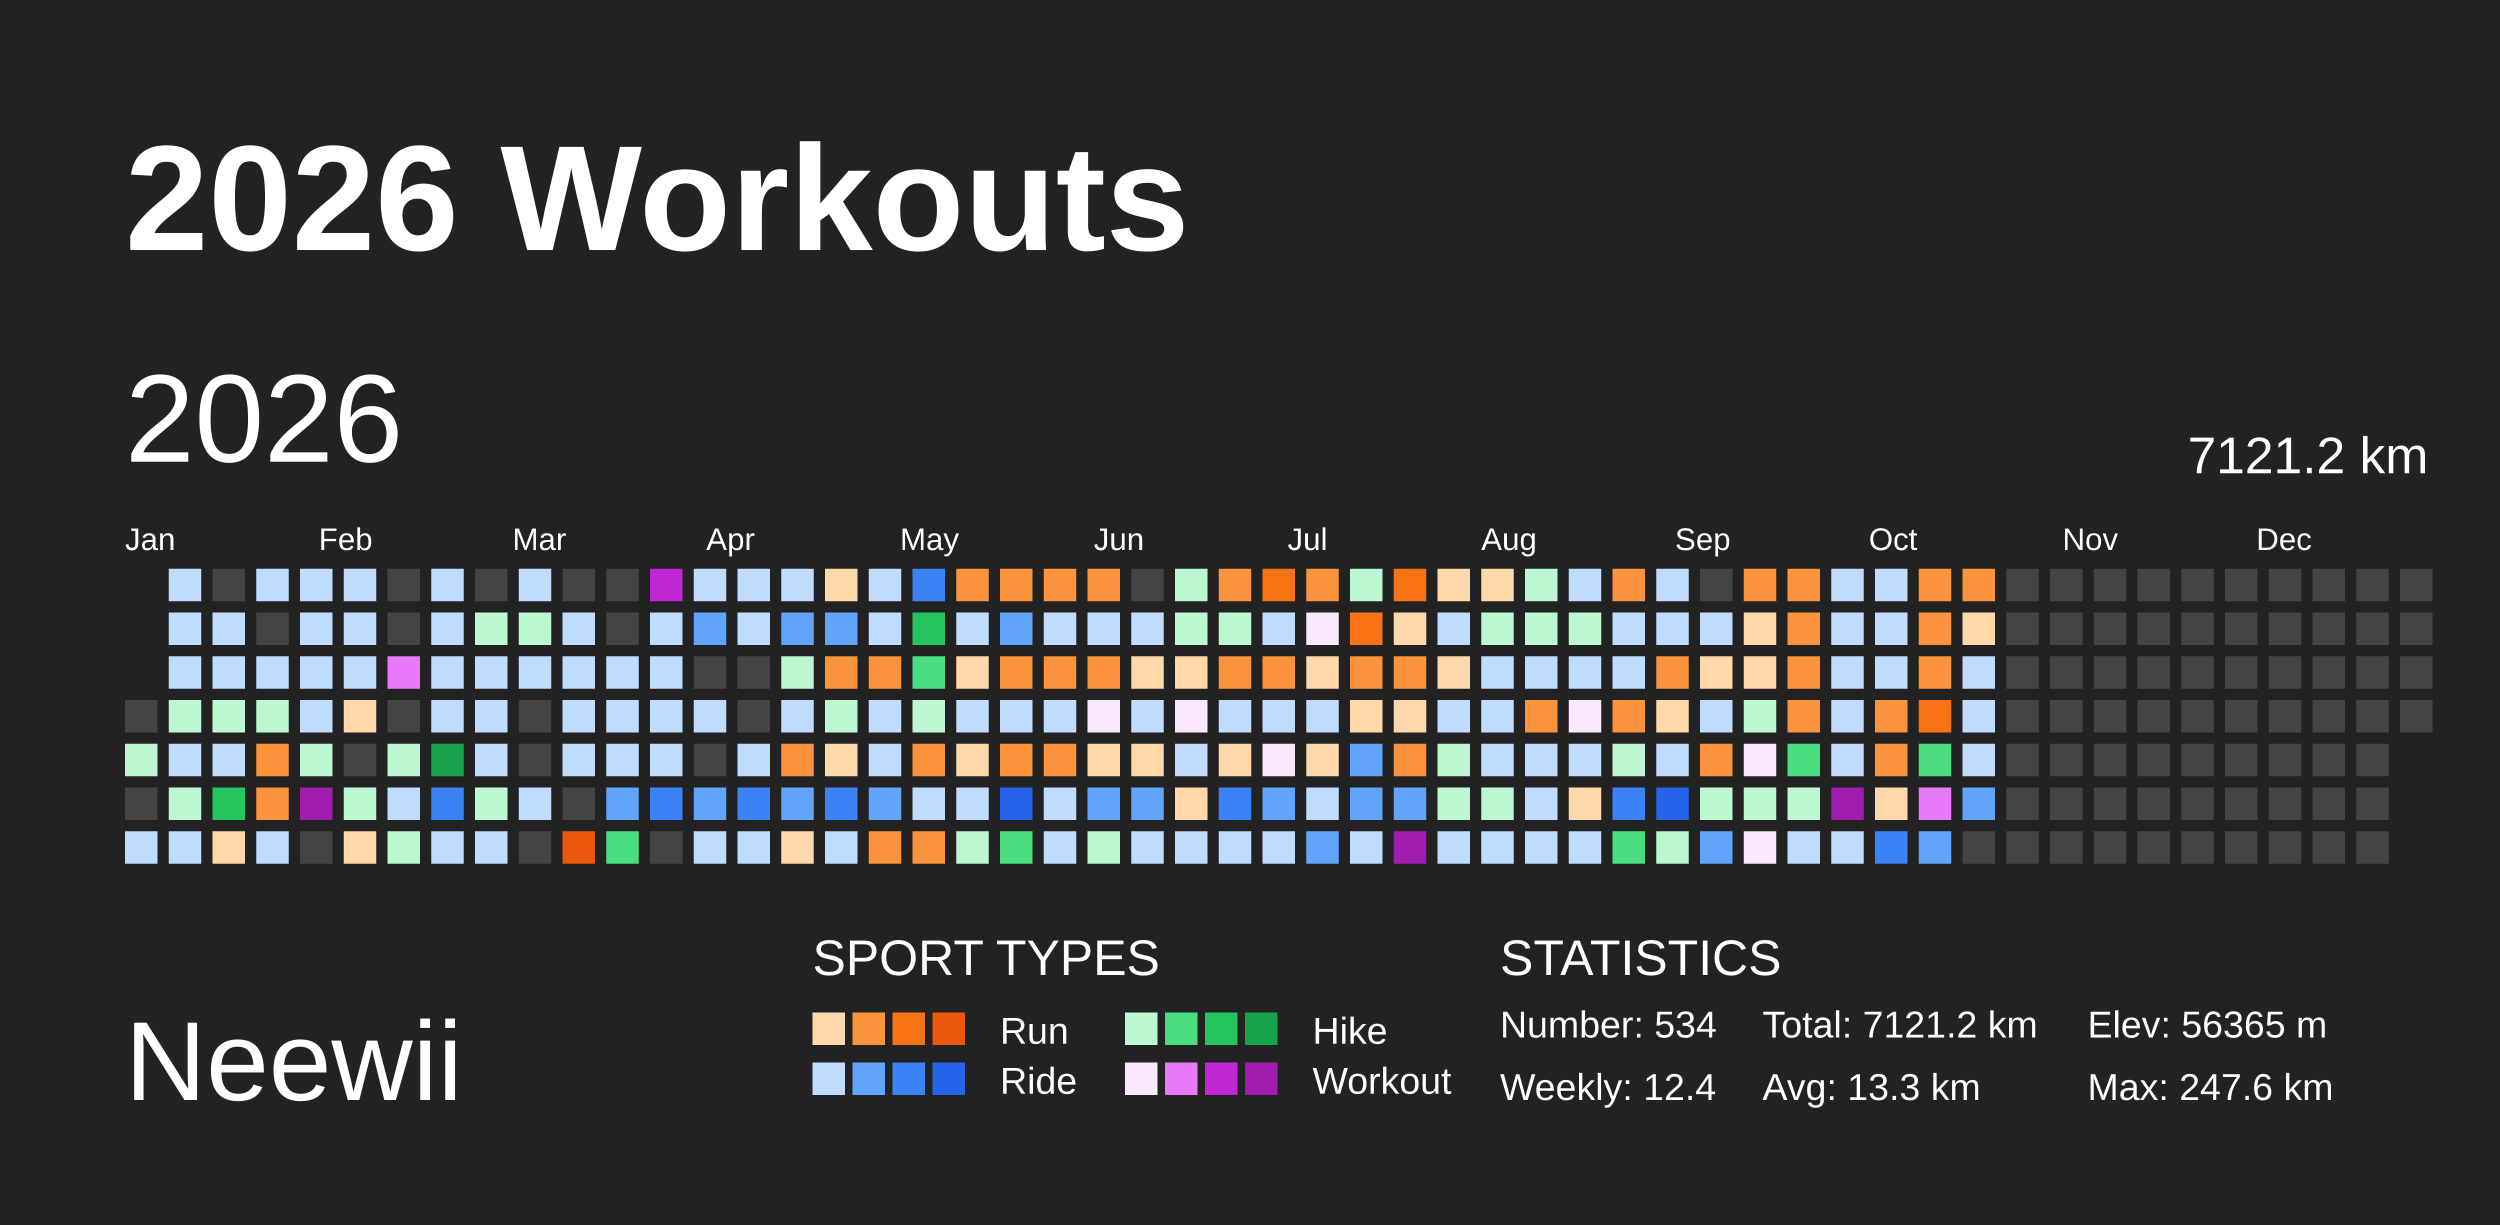
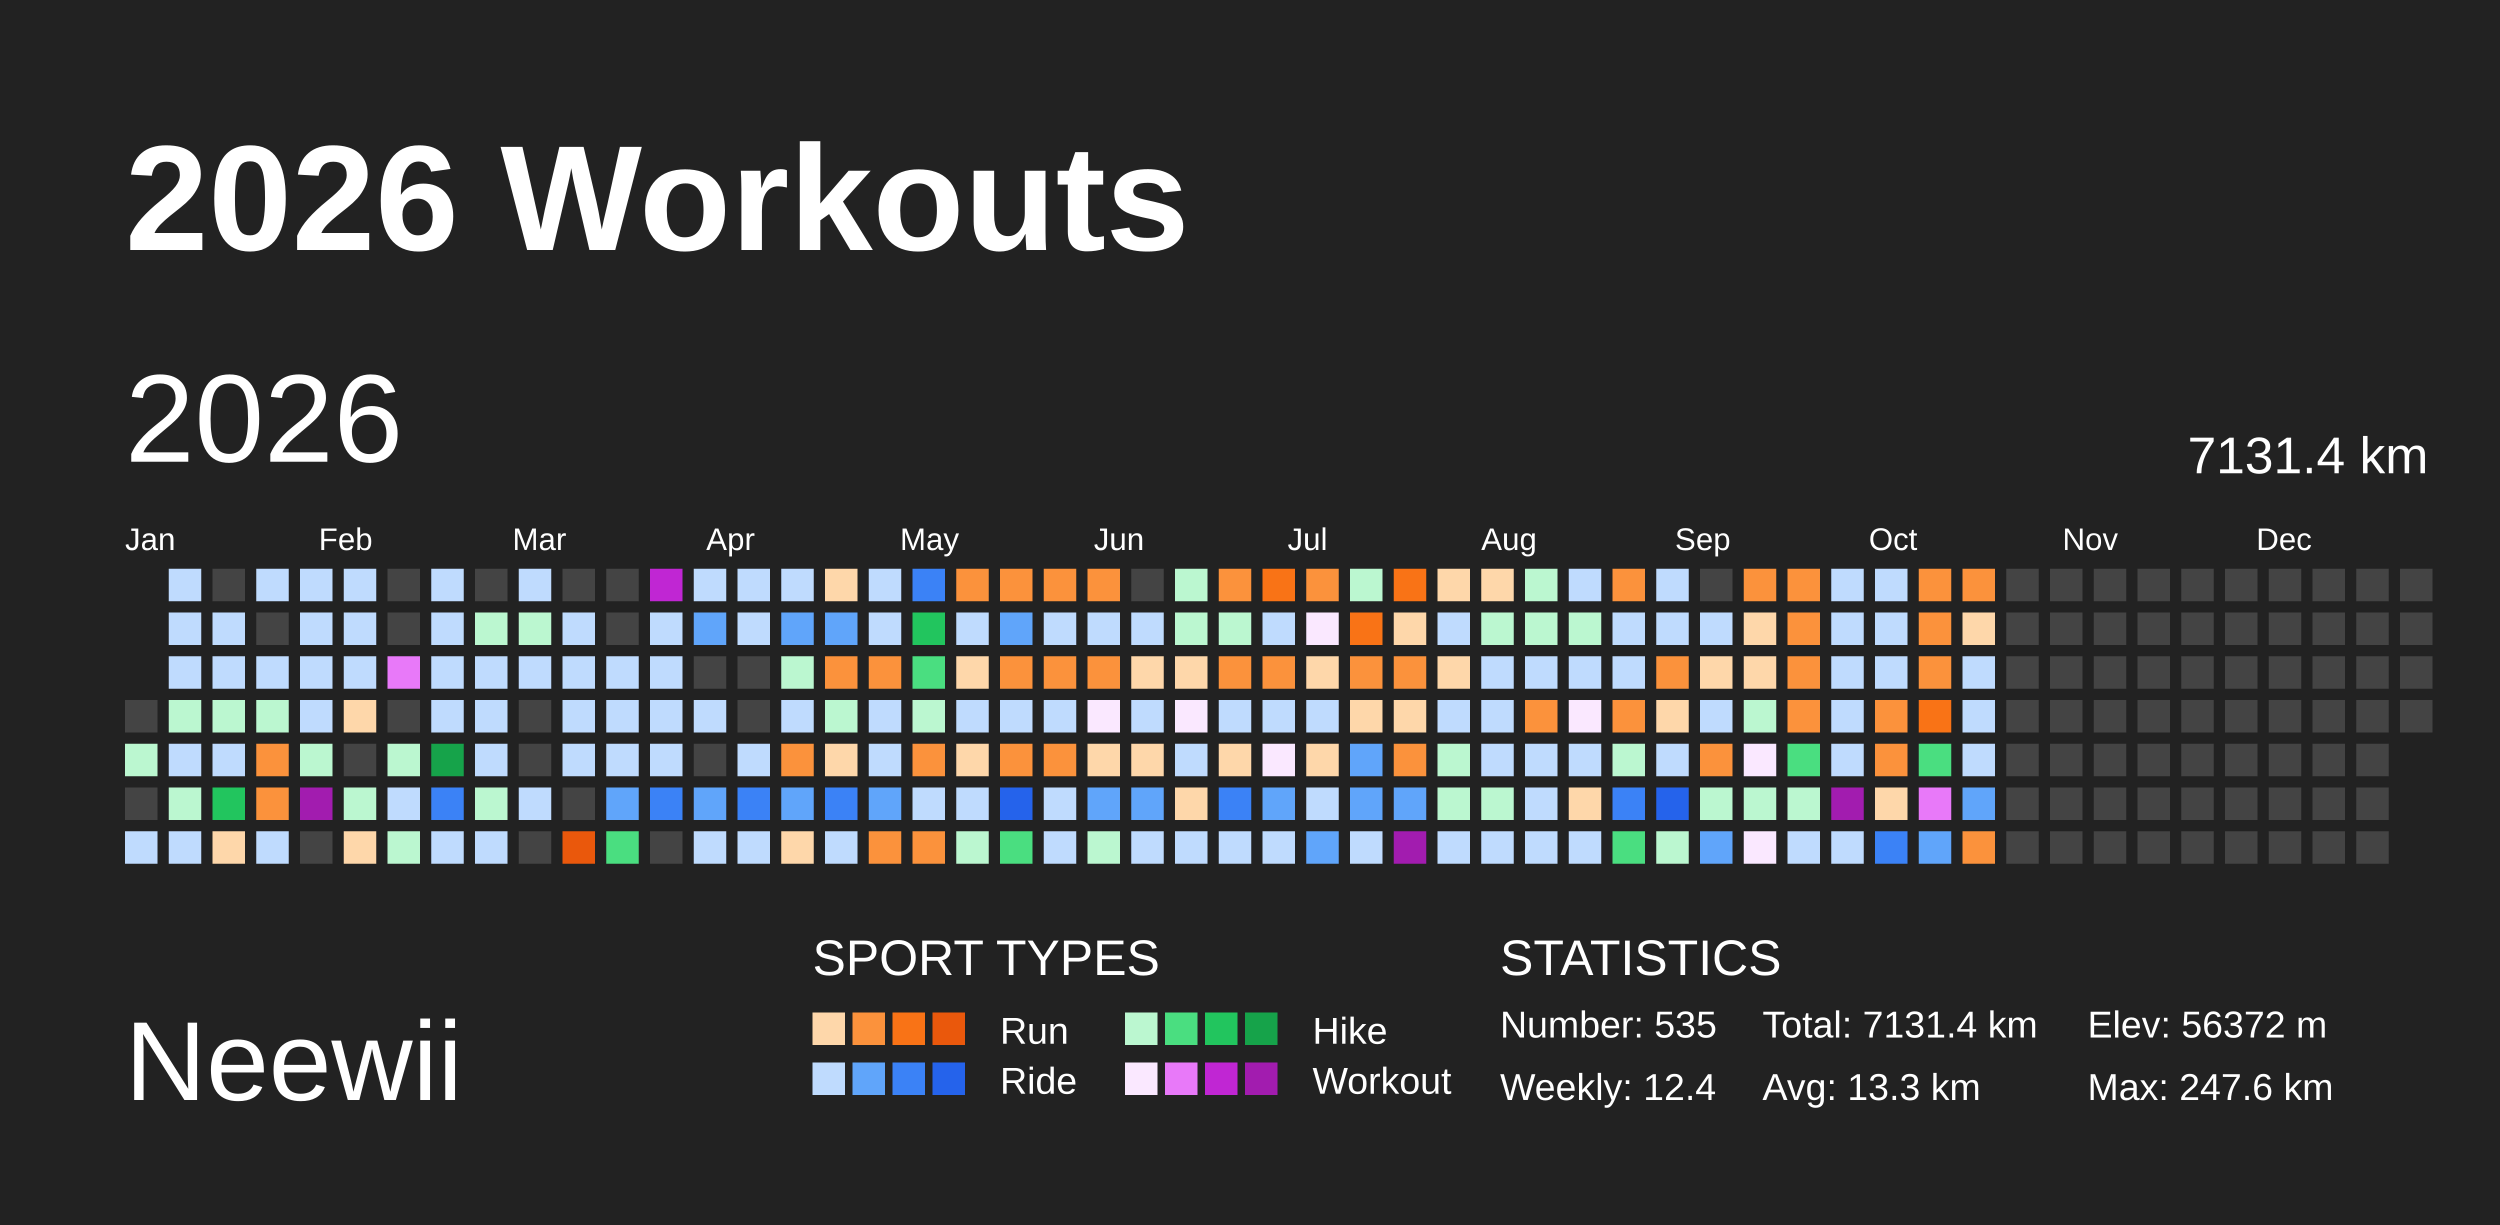
<svg xmlns="http://www.w3.org/2000/svg" baseProfile="full" height="98mm" version="1.1" viewBox="0,0,200,98" width="200mm">
  <defs />
  <rect fill="#222222" height="98" width="200" x="0" y="0" />
  <text fill="#FFFFFF" style="font-size:12px; font-family:Arial; font-weight:bold;" x="10" y="20">2026 Workouts</text>
  <text fill="#FFFFFF" style="font-size:9px; font-family:Arial" x="10" y="88">Neewii</text>
  <text fill="#FFFFFF" style="font-size:4px; font-family:Arial" x="65" y="78">SPORT TYPES</text>
  <rect fill="#fed7aa" height="2.6" width="2.6" x="65.0" y="81" />
  <rect fill="#fb923c" height="2.6" width="2.6" x="68.2" y="81" />
  <rect fill="#f97316" height="2.6" width="2.6" x="71.4" y="81" />
  <rect fill="#ea580c" height="2.6" width="2.6" x="74.6" y="81" />
  <text fill="#FFFFFF" style="font-size:3px; font-family:Arial" x="80" y="83.5">Run</text>
  <rect fill="#bbf7d0" height="2.6" width="2.6" x="90.0" y="81" />
  <rect fill="#4ade80" height="2.6" width="2.6" x="93.2" y="81" />
  <rect fill="#22c55e" height="2.6" width="2.6" x="96.4" y="81" />
  <rect fill="#16a34a" height="2.6" width="2.6" x="99.6" y="81" />
  <text fill="#FFFFFF" style="font-size:3px; font-family:Arial" x="105" y="83.5">Hike</text>
  <rect fill="#bfdbfe" height="2.6" width="2.6" x="65.0" y="85" />
  <rect fill="#60a5fa" height="2.6" width="2.6" x="68.2" y="85" />
  <rect fill="#3b82f6" height="2.6" width="2.6" x="71.4" y="85" />
  <rect fill="#2563eb" height="2.6" width="2.6" x="74.6" y="85" />
  <text fill="#FFFFFF" style="font-size:3px; font-family:Arial" x="80" y="87.5">Ride</text>
  <rect fill="#fae8ff" height="2.6" width="2.6" x="90.0" y="85" />
  <rect fill="#e879f9" height="2.6" width="2.6" x="93.2" y="85" />
  <rect fill="#c026d3" height="2.6" width="2.6" x="96.4" y="85" />
  <rect fill="#a21caf" height="2.6" width="2.6" x="99.6" y="85" />
  <text fill="#FFFFFF" style="font-size:3px; font-family:Arial" x="105" y="87.5">Workout</text>
  <text fill="#FFFFFF" style="font-size:4px; font-family:Arial" x="120" y="78">STATISTICS</text>
-   <text fill="#FFFFFF" style="font-size:3px; font-family:Arial" x="120" y="83">Number: 534</text>
+   <text fill="#FFFFFF" style="font-size:3px; font-family:Arial" x="120" y="83">Number: 535</text>
  <text fill="#FFFFFF" style="font-size:3px; font-family:Arial" x="120" y="88">Weekly: 12.4</text>
-   <text fill="#FFFFFF" style="font-size:3px; font-family:Arial" x="141" y="83">Total: 7121.2 km</text>
+   <text fill="#FFFFFF" style="font-size:3px; font-family:Arial" x="141" y="83">Total: 7131.4 km</text>
  <text fill="#FFFFFF" style="font-size:3px; font-family:Arial" x="141" y="88">Avg: 13.3 km</text>
-   <text fill="#FFFFFF" style="font-size:3px; font-family:Arial" x="167" y="83">Elev: 56365 m</text>
+   <text fill="#FFFFFF" style="font-size:3px; font-family:Arial" x="167" y="83">Elev: 56372 m</text>
  <text fill="#FFFFFF" style="font-size:3px; font-family:Arial" x="167" y="88">Max: 247.6 km</text>
  <text dominant-baseline="hanging" fill="#FFFFFF" style="font-size:10.0px; font-family:Arial;" x="10" y="30">2026</text>
-   <text dominant-baseline="hanging" fill="#FFFFFF" style="font-size:4.125px; font-family:Arial;" x="175" y="35">7121.2 km</text>
+   <text dominant-baseline="hanging" fill="#FFFFFF" style="font-size:4.125px; font-family:Arial;" x="175" y="35">7131.4 km</text>
  <text fill="#FFFFFF" style="font-size:2.5px; font-family:Arial" x="10.0" y="44">Jan</text>
  <text fill="#FFFFFF" style="font-size:2.5px; font-family:Arial" x="25.5" y="44">Feb</text>
  <text fill="#FFFFFF" style="font-size:2.5px; font-family:Arial" x="41.0" y="44">Mar</text>
  <text fill="#FFFFFF" style="font-size:2.5px; font-family:Arial" x="56.5" y="44">Apr</text>
  <text fill="#FFFFFF" style="font-size:2.5px; font-family:Arial" x="72.0" y="44">May</text>
  <text fill="#FFFFFF" style="font-size:2.5px; font-family:Arial" x="87.5" y="44">Jun</text>
  <text fill="#FFFFFF" style="font-size:2.5px; font-family:Arial" x="103.0" y="44">Jul</text>
  <text fill="#FFFFFF" style="font-size:2.5px; font-family:Arial" x="118.5" y="44">Aug</text>
  <text fill="#FFFFFF" style="font-size:2.5px; font-family:Arial" x="134.0" y="44">Sep</text>
  <text fill="#FFFFFF" style="font-size:2.5px; font-family:Arial" x="149.5" y="44">Oct</text>
  <text fill="#FFFFFF" style="font-size:2.5px; font-family:Arial" x="165.0" y="44">Nov</text>
  <text fill="#FFFFFF" style="font-size:2.5px; font-family:Arial" x="180.5" y="44">Dec</text>
  <rect fill="#444444" height="2.6" width="2.6" x="10.0" y="56.0" />
  <rect fill="#bbf7d0" height="2.6" width="2.6" x="10.0" y="59.5" />
  <rect fill="#444444" height="2.6" width="2.6" x="10.0" y="63.0" />
  <rect fill="#bfdbfe" height="2.6" width="2.6" x="10.0" y="66.5" />
  <rect fill="#bfdbfe" height="2.6" width="2.6" x="13.5" y="45.5" />
  <rect fill="#bfdbfe" height="2.6" width="2.6" x="13.5" y="49.0" />
  <rect fill="#bfdbfe" height="2.6" width="2.6" x="13.5" y="52.5" />
  <rect fill="#bbf7d0" height="2.6" width="2.6" x="13.5" y="56.0" />
  <rect fill="#bfdbfe" height="2.6" width="2.6" x="13.5" y="59.5" />
  <rect fill="#bbf7d0" height="2.6" width="2.6" x="13.5" y="63.0" />
  <rect fill="#bfdbfe" height="2.6" width="2.6" x="13.5" y="66.5" />
  <rect fill="#444444" height="2.6" width="2.6" x="17.0" y="45.5" />
  <rect fill="#bfdbfe" height="2.6" width="2.6" x="17.0" y="49.0" />
  <rect fill="#bfdbfe" height="2.6" width="2.6" x="17.0" y="52.5" />
  <rect fill="#bbf7d0" height="2.6" width="2.6" x="17.0" y="56.0" />
  <rect fill="#bfdbfe" height="2.6" width="2.6" x="17.0" y="59.5" />
  <rect fill="#22c55e" height="2.6" width="2.6" x="17.0" y="63.0" />
  <rect fill="#fed7aa" height="2.6" width="2.6" x="17.0" y="66.5" />
  <rect fill="#bfdbfe" height="2.6" width="2.6" x="20.5" y="45.5" />
  <rect fill="#444444" height="2.6" width="2.6" x="20.5" y="49.0" />
  <rect fill="#bfdbfe" height="2.6" width="2.6" x="20.5" y="52.5" />
  <rect fill="#bbf7d0" height="2.6" width="2.6" x="20.5" y="56.0" />
  <rect fill="#fb923c" height="2.6" width="2.6" x="20.5" y="59.5" />
  <rect fill="#fb923c" height="2.6" width="2.6" x="20.5" y="63.0" />
  <rect fill="#bfdbfe" height="2.6" width="2.6" x="20.5" y="66.5" />
  <rect fill="#bfdbfe" height="2.6" width="2.6" x="24.0" y="45.5" />
  <rect fill="#bfdbfe" height="2.6" width="2.6" x="24.0" y="49.0" />
  <rect fill="#bfdbfe" height="2.6" width="2.6" x="24.0" y="52.5" />
  <rect fill="#bfdbfe" height="2.6" width="2.6" x="24.0" y="56.0" />
  <rect fill="#bbf7d0" height="2.6" width="2.6" x="24.0" y="59.5" />
  <rect fill="#a21caf" height="2.6" width="2.6" x="24.0" y="63.0" />
  <rect fill="#444444" height="2.6" width="2.6" x="24.0" y="66.5" />
  <rect fill="#bfdbfe" height="2.6" width="2.6" x="27.5" y="45.5" />
  <rect fill="#bfdbfe" height="2.6" width="2.6" x="27.5" y="49.0" />
  <rect fill="#bfdbfe" height="2.6" width="2.6" x="27.5" y="52.5" />
  <rect fill="#fed7aa" height="2.6" width="2.6" x="27.5" y="56.0" />
  <rect fill="#444444" height="2.6" width="2.6" x="27.5" y="59.5" />
  <rect fill="#bbf7d0" height="2.6" width="2.6" x="27.5" y="63.0" />
  <rect fill="#fed7aa" height="2.6" width="2.6" x="27.5" y="66.5" />
  <rect fill="#444444" height="2.6" width="2.6" x="31.0" y="45.5" />
  <rect fill="#444444" height="2.6" width="2.6" x="31.0" y="49.0" />
  <rect fill="#e879f9" height="2.6" width="2.6" x="31.0" y="52.5" />
  <rect fill="#444444" height="2.6" width="2.6" x="31.0" y="56.0" />
  <rect fill="#bbf7d0" height="2.6" width="2.6" x="31.0" y="59.5" />
  <rect fill="#bfdbfe" height="2.6" width="2.6" x="31.0" y="63.0" />
  <rect fill="#bbf7d0" height="2.6" width="2.6" x="31.0" y="66.5" />
  <rect fill="#bfdbfe" height="2.6" width="2.6" x="34.5" y="45.5" />
  <rect fill="#bfdbfe" height="2.6" width="2.6" x="34.5" y="49.0" />
  <rect fill="#bfdbfe" height="2.6" width="2.6" x="34.5" y="52.5" />
  <rect fill="#bfdbfe" height="2.6" width="2.6" x="34.5" y="56.0" />
  <rect fill="#16a34a" height="2.6" width="2.6" x="34.5" y="59.5" />
  <rect fill="#3b82f6" height="2.6" width="2.6" x="34.5" y="63.0" />
  <rect fill="#bfdbfe" height="2.6" width="2.6" x="34.5" y="66.5" />
  <rect fill="#444444" height="2.6" width="2.6" x="38.0" y="45.5" />
  <rect fill="#bbf7d0" height="2.6" width="2.6" x="38.0" y="49.0" />
  <rect fill="#bfdbfe" height="2.6" width="2.6" x="38.0" y="52.5" />
  <rect fill="#bfdbfe" height="2.6" width="2.6" x="38.0" y="56.0" />
  <rect fill="#bfdbfe" height="2.6" width="2.6" x="38.0" y="59.5" />
  <rect fill="#bbf7d0" height="2.6" width="2.6" x="38.0" y="63.0" />
  <rect fill="#bfdbfe" height="2.6" width="2.6" x="38.0" y="66.5" />
  <rect fill="#bfdbfe" height="2.6" width="2.6" x="41.5" y="45.5" />
  <rect fill="#bbf7d0" height="2.6" width="2.6" x="41.5" y="49.0" />
  <rect fill="#bfdbfe" height="2.6" width="2.6" x="41.5" y="52.5" />
  <rect fill="#444444" height="2.6" width="2.6" x="41.5" y="56.0" />
  <rect fill="#444444" height="2.6" width="2.6" x="41.5" y="59.5" />
  <rect fill="#bfdbfe" height="2.6" width="2.6" x="41.5" y="63.0" />
  <rect fill="#444444" height="2.6" width="2.6" x="41.5" y="66.5" />
  <rect fill="#444444" height="2.6" width="2.6" x="45.0" y="45.5" />
  <rect fill="#bfdbfe" height="2.6" width="2.6" x="45.0" y="49.0" />
  <rect fill="#bfdbfe" height="2.6" width="2.6" x="45.0" y="52.5" />
  <rect fill="#bfdbfe" height="2.6" width="2.6" x="45.0" y="56.0" />
  <rect fill="#bfdbfe" height="2.6" width="2.6" x="45.0" y="59.5" />
  <rect fill="#444444" height="2.6" width="2.6" x="45.0" y="63.0" />
  <rect fill="#ea580c" height="2.6" width="2.6" x="45.0" y="66.5" />
  <rect fill="#444444" height="2.6" width="2.6" x="48.5" y="45.5" />
  <rect fill="#444444" height="2.6" width="2.6" x="48.5" y="49.0" />
  <rect fill="#bfdbfe" height="2.6" width="2.6" x="48.5" y="52.5" />
  <rect fill="#bfdbfe" height="2.6" width="2.6" x="48.5" y="56.0" />
  <rect fill="#bfdbfe" height="2.6" width="2.6" x="48.5" y="59.5" />
  <rect fill="#60a5fa" height="2.6" width="2.6" x="48.5" y="63.0" />
  <rect fill="#4ade80" height="2.6" width="2.6" x="48.5" y="66.5" />
  <rect fill="#c026d3" height="2.6" width="2.6" x="52.0" y="45.5" />
  <rect fill="#bfdbfe" height="2.6" width="2.6" x="52.0" y="49.0" />
  <rect fill="#bfdbfe" height="2.6" width="2.6" x="52.0" y="52.5" />
  <rect fill="#bfdbfe" height="2.6" width="2.6" x="52.0" y="56.0" />
  <rect fill="#bfdbfe" height="2.6" width="2.6" x="52.0" y="59.5" />
  <rect fill="#3b82f6" height="2.6" width="2.6" x="52.0" y="63.0" />
  <rect fill="#444444" height="2.6" width="2.6" x="52.0" y="66.5" />
  <rect fill="#bfdbfe" height="2.6" width="2.6" x="55.5" y="45.5" />
  <rect fill="#60a5fa" height="2.6" width="2.6" x="55.5" y="49.0" />
  <rect fill="#444444" height="2.6" width="2.6" x="55.5" y="52.5" />
  <rect fill="#bfdbfe" height="2.6" width="2.6" x="55.5" y="56.0" />
  <rect fill="#444444" height="2.6" width="2.6" x="55.5" y="59.5" />
  <rect fill="#60a5fa" height="2.6" width="2.6" x="55.5" y="63.0" />
  <rect fill="#bfdbfe" height="2.6" width="2.6" x="55.5" y="66.5" />
  <rect fill="#bfdbfe" height="2.6" width="2.6" x="59.0" y="45.5" />
  <rect fill="#bfdbfe" height="2.6" width="2.6" x="59.0" y="49.0" />
  <rect fill="#444444" height="2.6" width="2.6" x="59.0" y="52.5" />
  <rect fill="#444444" height="2.6" width="2.6" x="59.0" y="56.0" />
  <rect fill="#bfdbfe" height="2.6" width="2.6" x="59.0" y="59.5" />
  <rect fill="#3b82f6" height="2.6" width="2.6" x="59.0" y="63.0" />
  <rect fill="#bfdbfe" height="2.6" width="2.6" x="59.0" y="66.5" />
  <rect fill="#bfdbfe" height="2.6" width="2.6" x="62.5" y="45.5" />
  <rect fill="#60a5fa" height="2.6" width="2.6" x="62.5" y="49.0" />
  <rect fill="#bbf7d0" height="2.6" width="2.6" x="62.5" y="52.5" />
  <rect fill="#bfdbfe" height="2.6" width="2.6" x="62.5" y="56.0" />
  <rect fill="#fb923c" height="2.6" width="2.6" x="62.5" y="59.5" />
  <rect fill="#60a5fa" height="2.6" width="2.6" x="62.5" y="63.0" />
  <rect fill="#fed7aa" height="2.6" width="2.6" x="62.5" y="66.5" />
  <rect fill="#fed7aa" height="2.6" width="2.6" x="66.0" y="45.5" />
  <rect fill="#60a5fa" height="2.6" width="2.6" x="66.0" y="49.0" />
  <rect fill="#fb923c" height="2.6" width="2.6" x="66.0" y="52.5" />
  <rect fill="#bbf7d0" height="2.6" width="2.6" x="66.0" y="56.0" />
  <rect fill="#fed7aa" height="2.6" width="2.6" x="66.0" y="59.5" />
  <rect fill="#3b82f6" height="2.6" width="2.6" x="66.0" y="63.0" />
  <rect fill="#bfdbfe" height="2.6" width="2.6" x="66.0" y="66.5" />
  <rect fill="#bfdbfe" height="2.6" width="2.6" x="69.5" y="45.5" />
  <rect fill="#bfdbfe" height="2.6" width="2.6" x="69.5" y="49.0" />
  <rect fill="#fb923c" height="2.6" width="2.6" x="69.5" y="52.5" />
  <rect fill="#bfdbfe" height="2.6" width="2.6" x="69.5" y="56.0" />
  <rect fill="#bfdbfe" height="2.6" width="2.6" x="69.5" y="59.5" />
  <rect fill="#60a5fa" height="2.6" width="2.6" x="69.5" y="63.0" />
  <rect fill="#fb923c" height="2.6" width="2.6" x="69.5" y="66.5" />
  <rect fill="#3b82f6" height="2.6" width="2.6" x="73.0" y="45.5" />
  <rect fill="#22c55e" height="2.6" width="2.6" x="73.0" y="49.0" />
  <rect fill="#4ade80" height="2.6" width="2.6" x="73.0" y="52.5" />
  <rect fill="#bbf7d0" height="2.6" width="2.6" x="73.0" y="56.0" />
  <rect fill="#fb923c" height="2.6" width="2.6" x="73.0" y="59.5" />
  <rect fill="#bfdbfe" height="2.6" width="2.6" x="73.0" y="63.0" />
  <rect fill="#fb923c" height="2.6" width="2.6" x="73.0" y="66.5" />
  <rect fill="#fb923c" height="2.6" width="2.6" x="76.5" y="45.5" />
  <rect fill="#bfdbfe" height="2.6" width="2.6" x="76.5" y="49.0" />
  <rect fill="#fed7aa" height="2.6" width="2.6" x="76.5" y="52.5" />
  <rect fill="#bfdbfe" height="2.6" width="2.6" x="76.5" y="56.0" />
  <rect fill="#fed7aa" height="2.6" width="2.6" x="76.5" y="59.5" />
  <rect fill="#bfdbfe" height="2.6" width="2.6" x="76.5" y="63.0" />
  <rect fill="#bbf7d0" height="2.6" width="2.6" x="76.5" y="66.5" />
  <rect fill="#fb923c" height="2.6" width="2.6" x="80.0" y="45.5" />
  <rect fill="#60a5fa" height="2.6" width="2.6" x="80.0" y="49.0" />
  <rect fill="#fb923c" height="2.6" width="2.6" x="80.0" y="52.5" />
  <rect fill="#bfdbfe" height="2.6" width="2.6" x="80.0" y="56.0" />
  <rect fill="#fb923c" height="2.6" width="2.6" x="80.0" y="59.5" />
  <rect fill="#2563eb" height="2.6" width="2.6" x="80.0" y="63.0" />
  <rect fill="#4ade80" height="2.6" width="2.6" x="80.0" y="66.5" />
  <rect fill="#fb923c" height="2.6" width="2.6" x="83.5" y="45.5" />
  <rect fill="#bfdbfe" height="2.6" width="2.6" x="83.5" y="49.0" />
  <rect fill="#fb923c" height="2.6" width="2.6" x="83.5" y="52.5" />
  <rect fill="#bfdbfe" height="2.6" width="2.6" x="83.5" y="56.0" />
  <rect fill="#fb923c" height="2.6" width="2.6" x="83.5" y="59.5" />
  <rect fill="#bfdbfe" height="2.6" width="2.6" x="83.5" y="63.0" />
  <rect fill="#bfdbfe" height="2.6" width="2.6" x="83.5" y="66.5" />
  <rect fill="#fb923c" height="2.6" width="2.6" x="87.0" y="45.5" />
  <rect fill="#bfdbfe" height="2.6" width="2.6" x="87.0" y="49.0" />
  <rect fill="#fb923c" height="2.6" width="2.6" x="87.0" y="52.5" />
  <rect fill="#fae8ff" height="2.6" width="2.6" x="87.0" y="56.0" />
  <rect fill="#fed7aa" height="2.6" width="2.6" x="87.0" y="59.5" />
  <rect fill="#60a5fa" height="2.6" width="2.6" x="87.0" y="63.0" />
  <rect fill="#bbf7d0" height="2.6" width="2.6" x="87.0" y="66.5" />
  <rect fill="#444444" height="2.6" width="2.6" x="90.5" y="45.5" />
  <rect fill="#bfdbfe" height="2.6" width="2.6" x="90.5" y="49.0" />
  <rect fill="#fed7aa" height="2.6" width="2.6" x="90.5" y="52.5" />
  <rect fill="#bfdbfe" height="2.6" width="2.6" x="90.5" y="56.0" />
  <rect fill="#fed7aa" height="2.6" width="2.6" x="90.5" y="59.5" />
  <rect fill="#60a5fa" height="2.6" width="2.6" x="90.5" y="63.0" />
  <rect fill="#bfdbfe" height="2.6" width="2.6" x="90.5" y="66.5" />
  <rect fill="#bbf7d0" height="2.6" width="2.6" x="94.0" y="45.5" />
  <rect fill="#bbf7d0" height="2.6" width="2.6" x="94.0" y="49.0" />
  <rect fill="#fed7aa" height="2.6" width="2.6" x="94.0" y="52.5" />
  <rect fill="#fae8ff" height="2.6" width="2.6" x="94.0" y="56.0" />
  <rect fill="#bfdbfe" height="2.6" width="2.6" x="94.0" y="59.5" />
  <rect fill="#fed7aa" height="2.6" width="2.6" x="94.0" y="63.0" />
  <rect fill="#bfdbfe" height="2.6" width="2.6" x="94.0" y="66.5" />
  <rect fill="#fb923c" height="2.6" width="2.6" x="97.5" y="45.5" />
  <rect fill="#bbf7d0" height="2.6" width="2.6" x="97.5" y="49.0" />
  <rect fill="#fb923c" height="2.6" width="2.6" x="97.5" y="52.5" />
  <rect fill="#bfdbfe" height="2.6" width="2.6" x="97.5" y="56.0" />
  <rect fill="#fed7aa" height="2.6" width="2.6" x="97.5" y="59.5" />
  <rect fill="#3b82f6" height="2.6" width="2.6" x="97.5" y="63.0" />
  <rect fill="#bfdbfe" height="2.6" width="2.6" x="97.5" y="66.5" />
  <rect fill="#f97316" height="2.6" width="2.6" x="101.0" y="45.5" />
  <rect fill="#bfdbfe" height="2.6" width="2.6" x="101.0" y="49.0" />
  <rect fill="#fb923c" height="2.6" width="2.6" x="101.0" y="52.5" />
  <rect fill="#bfdbfe" height="2.6" width="2.6" x="101.0" y="56.0" />
  <rect fill="#fae8ff" height="2.6" width="2.6" x="101.0" y="59.5" />
  <rect fill="#60a5fa" height="2.6" width="2.6" x="101.0" y="63.0" />
  <rect fill="#bfdbfe" height="2.6" width="2.6" x="101.0" y="66.5" />
  <rect fill="#fb923c" height="2.6" width="2.6" x="104.5" y="45.5" />
  <rect fill="#fae8ff" height="2.6" width="2.6" x="104.5" y="49.0" />
  <rect fill="#fed7aa" height="2.6" width="2.6" x="104.5" y="52.5" />
  <rect fill="#bfdbfe" height="2.6" width="2.6" x="104.5" y="56.0" />
  <rect fill="#fed7aa" height="2.6" width="2.6" x="104.5" y="59.5" />
  <rect fill="#bfdbfe" height="2.6" width="2.6" x="104.5" y="63.0" />
  <rect fill="#60a5fa" height="2.6" width="2.6" x="104.5" y="66.5" />
  <rect fill="#bbf7d0" height="2.6" width="2.6" x="108.0" y="45.5" />
  <rect fill="#f97316" height="2.6" width="2.6" x="108.0" y="49.0" />
  <rect fill="#fb923c" height="2.6" width="2.6" x="108.0" y="52.5" />
  <rect fill="#fed7aa" height="2.6" width="2.6" x="108.0" y="56.0" />
  <rect fill="#60a5fa" height="2.6" width="2.6" x="108.0" y="59.5" />
  <rect fill="#60a5fa" height="2.6" width="2.6" x="108.0" y="63.0" />
  <rect fill="#bfdbfe" height="2.6" width="2.6" x="108.0" y="66.5" />
  <rect fill="#f97316" height="2.6" width="2.6" x="111.5" y="45.5" />
  <rect fill="#fed7aa" height="2.6" width="2.6" x="111.5" y="49.0" />
  <rect fill="#fb923c" height="2.6" width="2.6" x="111.5" y="52.5" />
  <rect fill="#fed7aa" height="2.6" width="2.6" x="111.5" y="56.0" />
  <rect fill="#fb923c" height="2.6" width="2.6" x="111.5" y="59.5" />
  <rect fill="#60a5fa" height="2.6" width="2.6" x="111.5" y="63.0" />
  <rect fill="#a21caf" height="2.6" width="2.6" x="111.5" y="66.5" />
  <rect fill="#fed7aa" height="2.6" width="2.6" x="115.0" y="45.5" />
  <rect fill="#bfdbfe" height="2.6" width="2.6" x="115.0" y="49.0" />
  <rect fill="#fed7aa" height="2.6" width="2.6" x="115.0" y="52.5" />
  <rect fill="#bfdbfe" height="2.6" width="2.6" x="115.0" y="56.0" />
  <rect fill="#bbf7d0" height="2.6" width="2.6" x="115.0" y="59.5" />
  <rect fill="#bbf7d0" height="2.6" width="2.6" x="115.0" y="63.0" />
  <rect fill="#bfdbfe" height="2.6" width="2.6" x="115.0" y="66.5" />
  <rect fill="#fed7aa" height="2.6" width="2.6" x="118.5" y="45.5" />
  <rect fill="#bbf7d0" height="2.6" width="2.6" x="118.5" y="49.0" />
  <rect fill="#bfdbfe" height="2.6" width="2.6" x="118.5" y="52.5" />
  <rect fill="#bfdbfe" height="2.6" width="2.6" x="118.5" y="56.0" />
  <rect fill="#bfdbfe" height="2.6" width="2.6" x="118.5" y="59.5" />
  <rect fill="#bbf7d0" height="2.6" width="2.6" x="118.5" y="63.0" />
  <rect fill="#bfdbfe" height="2.6" width="2.6" x="118.5" y="66.5" />
  <rect fill="#bbf7d0" height="2.6" width="2.6" x="122.0" y="45.5" />
  <rect fill="#bbf7d0" height="2.6" width="2.6" x="122.0" y="49.0" />
  <rect fill="#bfdbfe" height="2.6" width="2.6" x="122.0" y="52.5" />
  <rect fill="#fb923c" height="2.6" width="2.6" x="122.0" y="56.0" />
  <rect fill="#bfdbfe" height="2.6" width="2.6" x="122.0" y="59.5" />
  <rect fill="#bfdbfe" height="2.6" width="2.6" x="122.0" y="63.0" />
  <rect fill="#bfdbfe" height="2.6" width="2.6" x="122.0" y="66.5" />
  <rect fill="#bfdbfe" height="2.6" width="2.6" x="125.5" y="45.5" />
  <rect fill="#bbf7d0" height="2.6" width="2.6" x="125.5" y="49.0" />
  <rect fill="#bfdbfe" height="2.6" width="2.6" x="125.5" y="52.5" />
  <rect fill="#fae8ff" height="2.6" width="2.6" x="125.5" y="56.0" />
  <rect fill="#bfdbfe" height="2.6" width="2.6" x="125.5" y="59.5" />
  <rect fill="#fed7aa" height="2.6" width="2.6" x="125.5" y="63.0" />
  <rect fill="#bfdbfe" height="2.6" width="2.6" x="125.5" y="66.5" />
  <rect fill="#fb923c" height="2.6" width="2.6" x="129.0" y="45.5" />
  <rect fill="#bfdbfe" height="2.6" width="2.6" x="129.0" y="49.0" />
  <rect fill="#bfdbfe" height="2.6" width="2.6" x="129.0" y="52.5" />
  <rect fill="#fb923c" height="2.6" width="2.6" x="129.0" y="56.0" />
  <rect fill="#bbf7d0" height="2.6" width="2.6" x="129.0" y="59.5" />
  <rect fill="#3b82f6" height="2.6" width="2.6" x="129.0" y="63.0" />
  <rect fill="#4ade80" height="2.6" width="2.6" x="129.0" y="66.5" />
  <rect fill="#bfdbfe" height="2.6" width="2.6" x="132.5" y="45.5" />
  <rect fill="#bfdbfe" height="2.6" width="2.6" x="132.5" y="49.0" />
  <rect fill="#fb923c" height="2.6" width="2.6" x="132.5" y="52.5" />
  <rect fill="#fed7aa" height="2.6" width="2.6" x="132.5" y="56.0" />
  <rect fill="#bfdbfe" height="2.6" width="2.6" x="132.5" y="59.5" />
  <rect fill="#2563eb" height="2.6" width="2.6" x="132.5" y="63.0" />
  <rect fill="#bbf7d0" height="2.6" width="2.6" x="132.5" y="66.5" />
  <rect fill="#444444" height="2.6" width="2.6" x="136.0" y="45.5" />
  <rect fill="#bfdbfe" height="2.6" width="2.6" x="136.0" y="49.0" />
  <rect fill="#fed7aa" height="2.6" width="2.6" x="136.0" y="52.5" />
  <rect fill="#bfdbfe" height="2.6" width="2.6" x="136.0" y="56.0" />
  <rect fill="#fb923c" height="2.6" width="2.6" x="136.0" y="59.5" />
  <rect fill="#bbf7d0" height="2.6" width="2.6" x="136.0" y="63.0" />
  <rect fill="#60a5fa" height="2.6" width="2.6" x="136.0" y="66.5" />
  <rect fill="#fb923c" height="2.6" width="2.6" x="139.5" y="45.5" />
  <rect fill="#fed7aa" height="2.6" width="2.6" x="139.5" y="49.0" />
  <rect fill="#fed7aa" height="2.6" width="2.6" x="139.5" y="52.5" />
  <rect fill="#bbf7d0" height="2.6" width="2.6" x="139.5" y="56.0" />
  <rect fill="#fae8ff" height="2.6" width="2.6" x="139.5" y="59.5" />
  <rect fill="#bbf7d0" height="2.6" width="2.6" x="139.5" y="63.0" />
  <rect fill="#fae8ff" height="2.6" width="2.6" x="139.5" y="66.5" />
  <rect fill="#fb923c" height="2.6" width="2.6" x="143.0" y="45.5" />
  <rect fill="#fb923c" height="2.6" width="2.6" x="143.0" y="49.0" />
  <rect fill="#fb923c" height="2.6" width="2.6" x="143.0" y="52.5" />
  <rect fill="#fb923c" height="2.6" width="2.6" x="143.0" y="56.0" />
  <rect fill="#4ade80" height="2.6" width="2.6" x="143.0" y="59.5" />
  <rect fill="#bbf7d0" height="2.6" width="2.6" x="143.0" y="63.0" />
  <rect fill="#bfdbfe" height="2.6" width="2.6" x="143.0" y="66.5" />
  <rect fill="#bfdbfe" height="2.6" width="2.6" x="146.5" y="45.5" />
  <rect fill="#bfdbfe" height="2.6" width="2.6" x="146.5" y="49.0" />
  <rect fill="#bfdbfe" height="2.6" width="2.6" x="146.5" y="52.5" />
  <rect fill="#bfdbfe" height="2.6" width="2.6" x="146.5" y="56.0" />
  <rect fill="#bfdbfe" height="2.6" width="2.6" x="146.5" y="59.5" />
  <rect fill="#a21caf" height="2.6" width="2.6" x="146.5" y="63.0" />
  <rect fill="#bfdbfe" height="2.6" width="2.6" x="146.5" y="66.5" />
  <rect fill="#bfdbfe" height="2.6" width="2.6" x="150.0" y="45.5" />
  <rect fill="#bfdbfe" height="2.6" width="2.6" x="150.0" y="49.0" />
  <rect fill="#bfdbfe" height="2.6" width="2.6" x="150.0" y="52.5" />
  <rect fill="#fb923c" height="2.6" width="2.6" x="150.0" y="56.0" />
  <rect fill="#fb923c" height="2.6" width="2.6" x="150.0" y="59.5" />
  <rect fill="#fed7aa" height="2.6" width="2.6" x="150.0" y="63.0" />
  <rect fill="#3b82f6" height="2.6" width="2.6" x="150.0" y="66.5" />
  <rect fill="#fb923c" height="2.6" width="2.6" x="153.5" y="45.5" />
  <rect fill="#fb923c" height="2.6" width="2.6" x="153.5" y="49.0" />
  <rect fill="#fb923c" height="2.6" width="2.6" x="153.5" y="52.5" />
  <rect fill="#f97316" height="2.6" width="2.6" x="153.5" y="56.0" />
  <rect fill="#4ade80" height="2.6" width="2.6" x="153.5" y="59.5" />
  <rect fill="#e879f9" height="2.6" width="2.6" x="153.5" y="63.0" />
  <rect fill="#60a5fa" height="2.6" width="2.6" x="153.5" y="66.5" />
  <rect fill="#fb923c" height="2.6" width="2.6" x="157.0" y="45.5" />
  <rect fill="#fed7aa" height="2.6" width="2.6" x="157.0" y="49.0" />
  <rect fill="#bfdbfe" height="2.6" width="2.6" x="157.0" y="52.5" />
  <rect fill="#bfdbfe" height="2.6" width="2.6" x="157.0" y="56.0" />
  <rect fill="#bfdbfe" height="2.6" width="2.6" x="157.0" y="59.5" />
  <rect fill="#60a5fa" height="2.6" width="2.6" x="157.0" y="63.0" />
-   <rect fill="#444444" height="2.6" width="2.6" x="157.0" y="66.5" />
+   <rect fill="#fb923c" height="2.6" width="2.6" x="157.0" y="66.5" />
  <rect fill="#444444" height="2.6" width="2.6" x="160.5" y="45.5" />
  <rect fill="#444444" height="2.6" width="2.6" x="160.5" y="49.0" />
  <rect fill="#444444" height="2.6" width="2.6" x="160.5" y="52.5" />
  <rect fill="#444444" height="2.6" width="2.6" x="160.5" y="56.0" />
  <rect fill="#444444" height="2.6" width="2.6" x="160.5" y="59.5" />
  <rect fill="#444444" height="2.6" width="2.6" x="160.5" y="63.0" />
  <rect fill="#444444" height="2.6" width="2.6" x="160.5" y="66.5" />
  <rect fill="#444444" height="2.6" width="2.6" x="164.0" y="45.5" />
  <rect fill="#444444" height="2.6" width="2.6" x="164.0" y="49.0" />
  <rect fill="#444444" height="2.6" width="2.6" x="164.0" y="52.5" />
  <rect fill="#444444" height="2.6" width="2.6" x="164.0" y="56.0" />
  <rect fill="#444444" height="2.6" width="2.6" x="164.0" y="59.5" />
  <rect fill="#444444" height="2.6" width="2.6" x="164.0" y="63.0" />
  <rect fill="#444444" height="2.6" width="2.6" x="164.0" y="66.5" />
  <rect fill="#444444" height="2.6" width="2.6" x="167.5" y="45.5" />
  <rect fill="#444444" height="2.6" width="2.6" x="167.5" y="49.0" />
  <rect fill="#444444" height="2.6" width="2.6" x="167.5" y="52.5" />
  <rect fill="#444444" height="2.6" width="2.6" x="167.5" y="56.0" />
  <rect fill="#444444" height="2.6" width="2.6" x="167.5" y="59.5" />
  <rect fill="#444444" height="2.6" width="2.6" x="167.5" y="63.0" />
  <rect fill="#444444" height="2.6" width="2.6" x="167.5" y="66.5" />
  <rect fill="#444444" height="2.6" width="2.6" x="171.0" y="45.5" />
  <rect fill="#444444" height="2.6" width="2.6" x="171.0" y="49.0" />
  <rect fill="#444444" height="2.6" width="2.6" x="171.0" y="52.5" />
  <rect fill="#444444" height="2.6" width="2.6" x="171.0" y="56.0" />
  <rect fill="#444444" height="2.6" width="2.6" x="171.0" y="59.5" />
  <rect fill="#444444" height="2.6" width="2.6" x="171.0" y="63.0" />
  <rect fill="#444444" height="2.6" width="2.6" x="171.0" y="66.5" />
  <rect fill="#444444" height="2.6" width="2.6" x="174.5" y="45.5" />
  <rect fill="#444444" height="2.6" width="2.6" x="174.5" y="49.0" />
  <rect fill="#444444" height="2.6" width="2.6" x="174.5" y="52.5" />
  <rect fill="#444444" height="2.6" width="2.6" x="174.5" y="56.0" />
  <rect fill="#444444" height="2.6" width="2.6" x="174.5" y="59.5" />
  <rect fill="#444444" height="2.6" width="2.6" x="174.5" y="63.0" />
  <rect fill="#444444" height="2.6" width="2.6" x="174.5" y="66.5" />
  <rect fill="#444444" height="2.6" width="2.6" x="178.0" y="45.5" />
  <rect fill="#444444" height="2.6" width="2.6" x="178.0" y="49.0" />
  <rect fill="#444444" height="2.6" width="2.6" x="178.0" y="52.5" />
  <rect fill="#444444" height="2.6" width="2.6" x="178.0" y="56.0" />
  <rect fill="#444444" height="2.6" width="2.6" x="178.0" y="59.5" />
  <rect fill="#444444" height="2.6" width="2.6" x="178.0" y="63.0" />
  <rect fill="#444444" height="2.6" width="2.6" x="178.0" y="66.5" />
  <rect fill="#444444" height="2.6" width="2.6" x="181.5" y="45.5" />
  <rect fill="#444444" height="2.6" width="2.6" x="181.5" y="49.0" />
  <rect fill="#444444" height="2.6" width="2.6" x="181.5" y="52.5" />
  <rect fill="#444444" height="2.6" width="2.6" x="181.5" y="56.0" />
  <rect fill="#444444" height="2.6" width="2.6" x="181.5" y="59.5" />
  <rect fill="#444444" height="2.6" width="2.6" x="181.5" y="63.0" />
  <rect fill="#444444" height="2.6" width="2.6" x="181.5" y="66.5" />
  <rect fill="#444444" height="2.6" width="2.6" x="185.0" y="45.5" />
  <rect fill="#444444" height="2.6" width="2.6" x="185.0" y="49.0" />
  <rect fill="#444444" height="2.6" width="2.6" x="185.0" y="52.5" />
  <rect fill="#444444" height="2.6" width="2.6" x="185.0" y="56.0" />
  <rect fill="#444444" height="2.6" width="2.6" x="185.0" y="59.5" />
  <rect fill="#444444" height="2.6" width="2.6" x="185.0" y="63.0" />
  <rect fill="#444444" height="2.6" width="2.6" x="185.0" y="66.5" />
  <rect fill="#444444" height="2.6" width="2.6" x="188.5" y="45.5" />
  <rect fill="#444444" height="2.6" width="2.6" x="188.5" y="49.0" />
  <rect fill="#444444" height="2.6" width="2.6" x="188.5" y="52.5" />
  <rect fill="#444444" height="2.6" width="2.6" x="188.5" y="56.0" />
  <rect fill="#444444" height="2.6" width="2.6" x="188.5" y="59.5" />
  <rect fill="#444444" height="2.6" width="2.6" x="188.5" y="63.0" />
  <rect fill="#444444" height="2.6" width="2.6" x="188.5" y="66.5" />
  <rect fill="#444444" height="2.6" width="2.6" x="192.0" y="45.5" />
  <rect fill="#444444" height="2.6" width="2.6" x="192.0" y="49.0" />
  <rect fill="#444444" height="2.6" width="2.6" x="192.0" y="52.5" />
  <rect fill="#444444" height="2.6" width="2.6" x="192.0" y="56.0" />
</svg>
